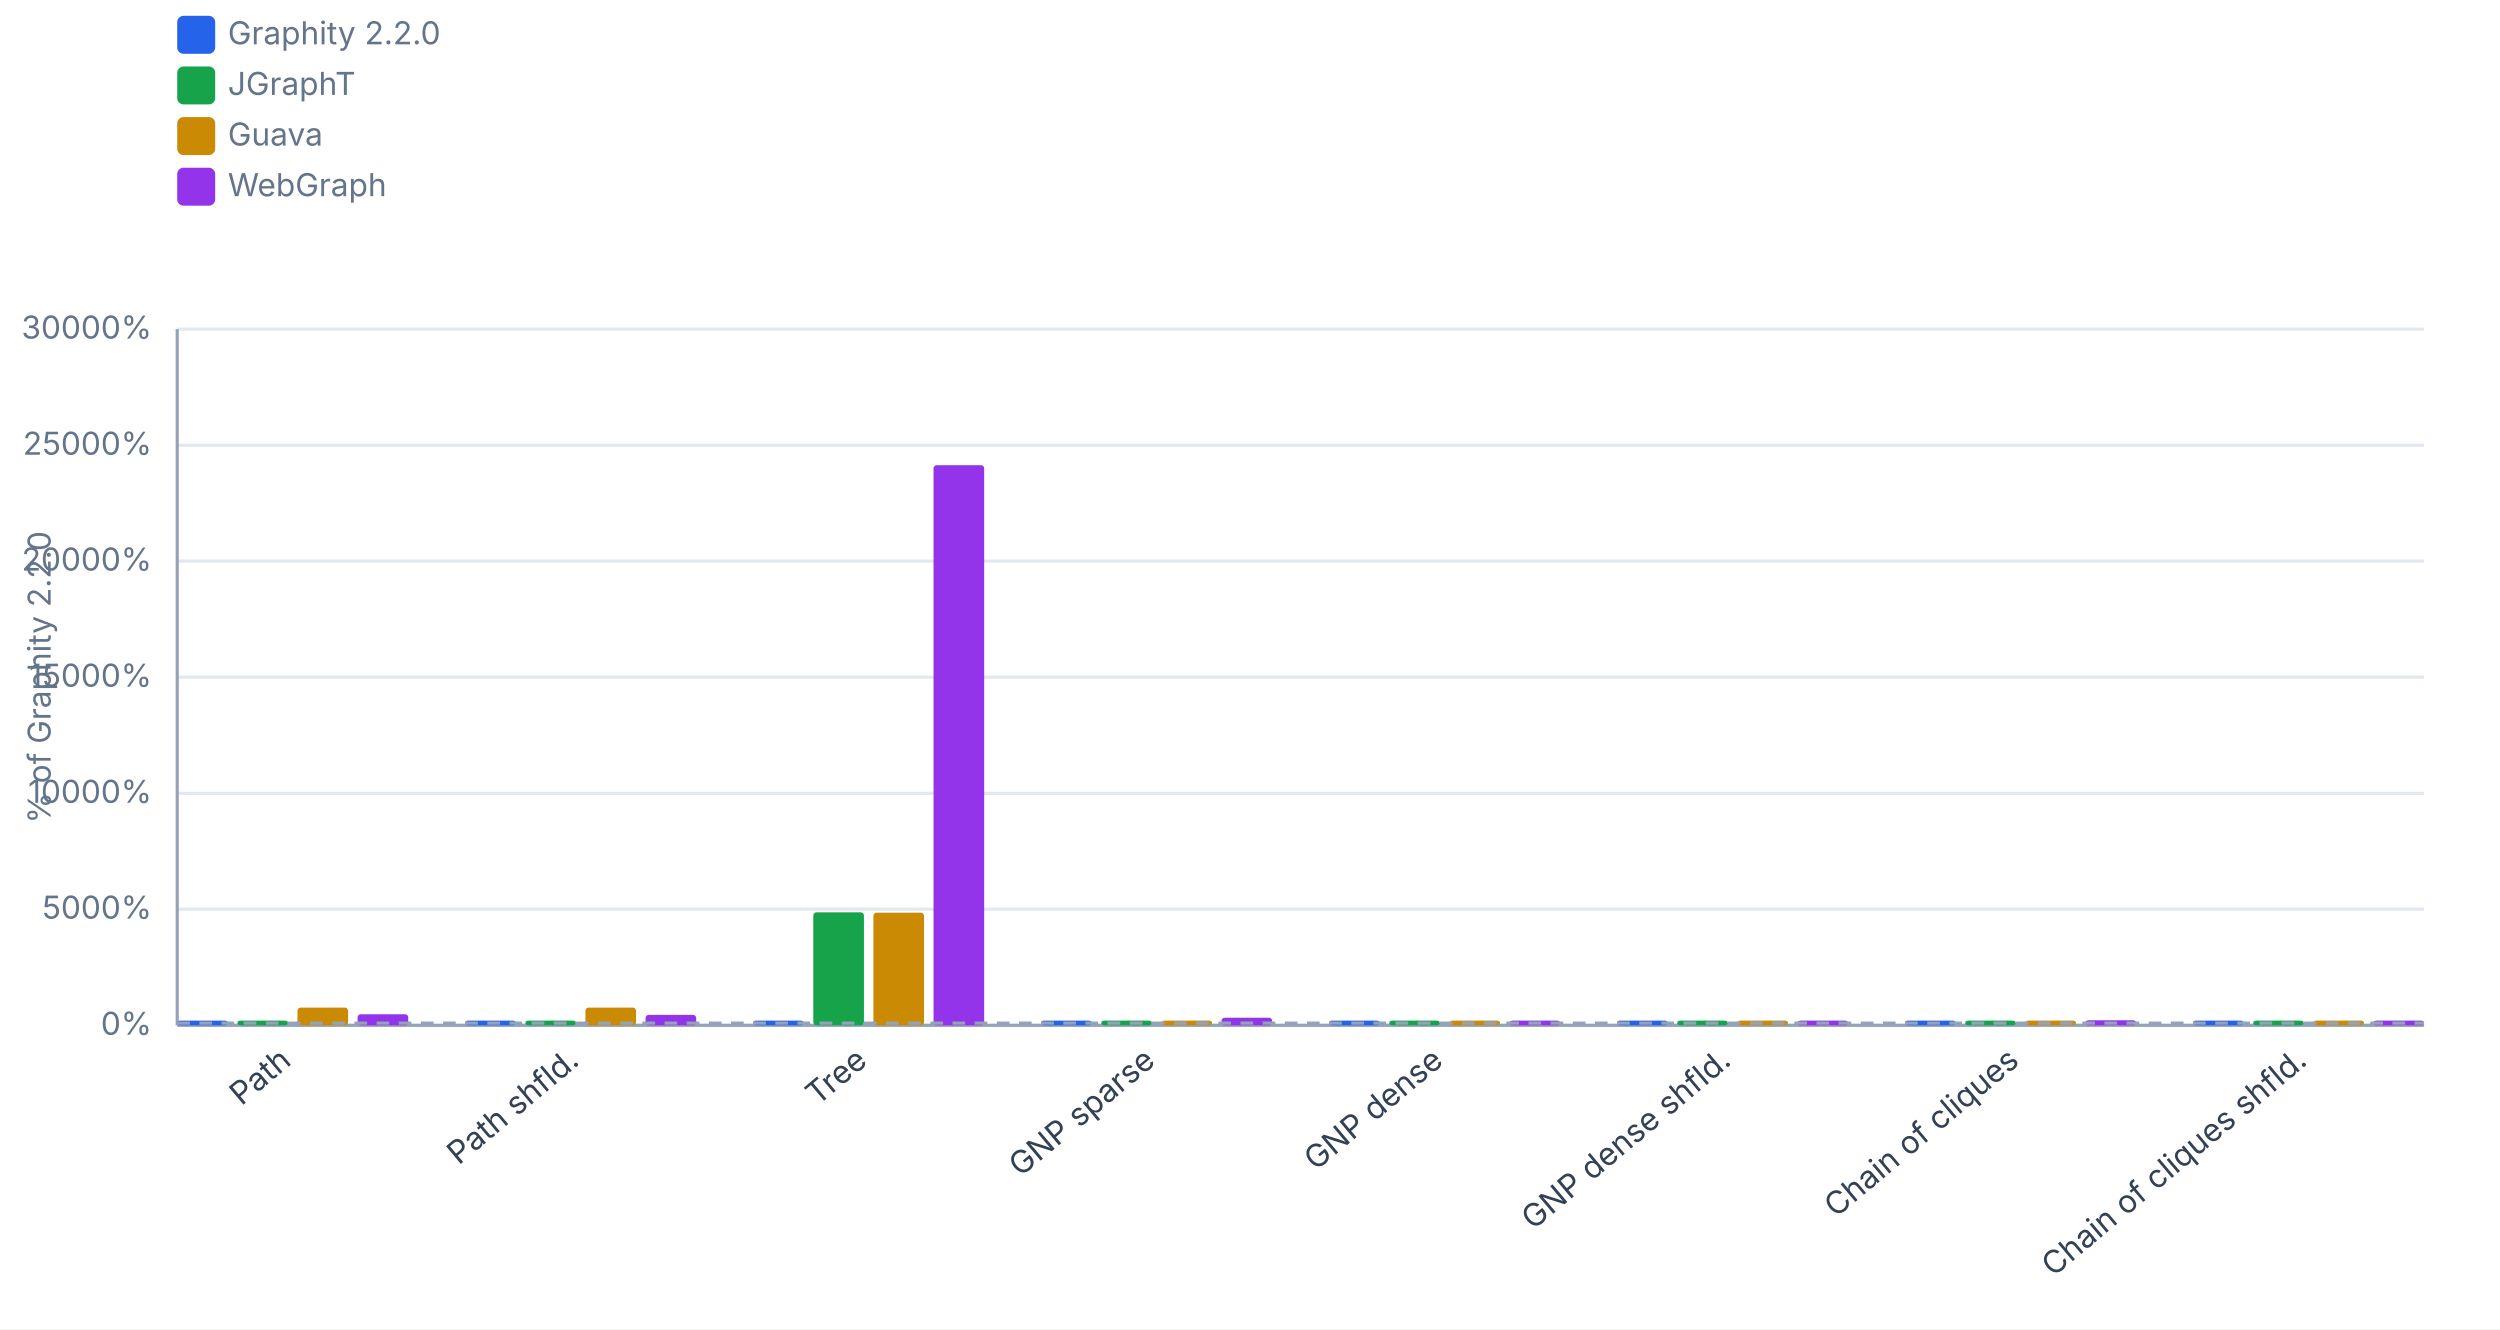
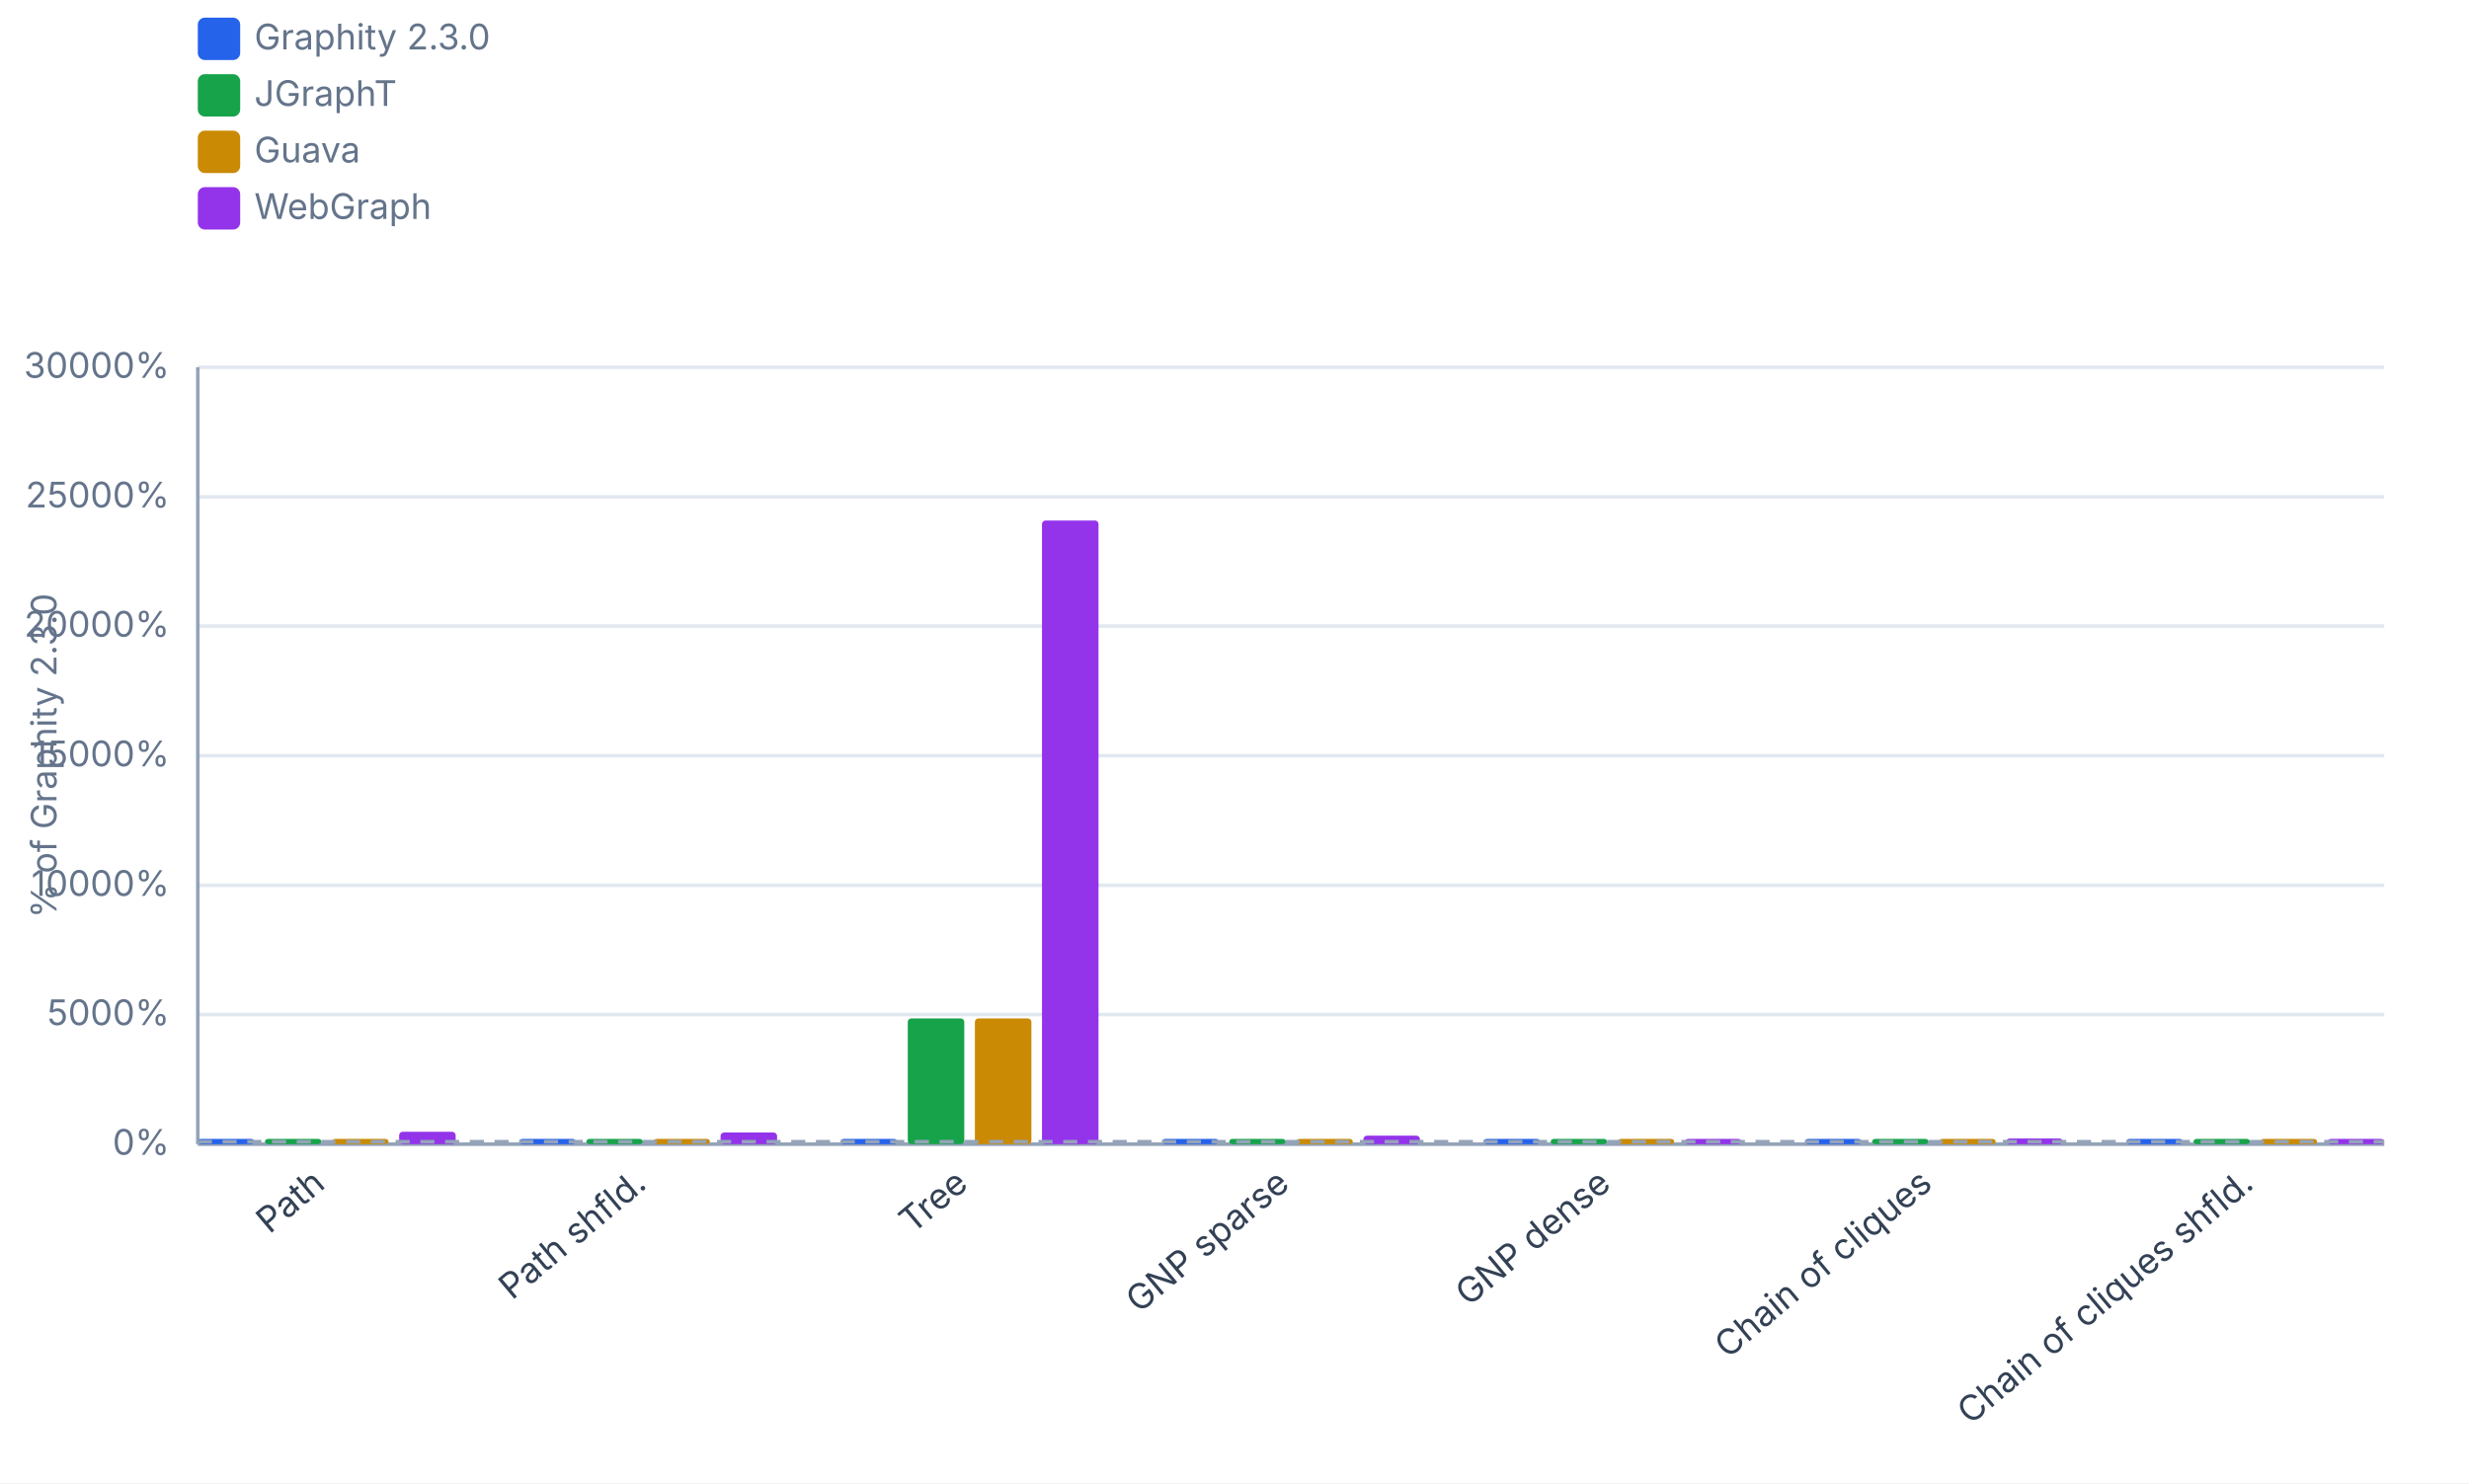
- <svg xmlns="http://www.w3.org/2000/svg" width="790" height="420" viewBox="0 0 790 420" role="img">
+ <svg xmlns="http://www.w3.org/2000/svg" width="699" height="420" viewBox="0 0 699 420" role="img">
  <style>text{font-family:ui-sans-serif,system-ui,-apple-system,Segoe UI,sans-serif;font-size:11px;fill:#334155}.axis{stroke:#94a3b8;stroke-width:1;fill:none}.grid{stroke:#e2e8f0;stroke-width:1}.ylabel{fill:#64748b;font-size:10px}.tick{fill:#64748b;font-size:10px}.xlabel{font-size:10px}</style>
-   <rect x="0" y="0" width="790" height="420" fill="#ffffff" />
+   <rect x="0" y="0" width="699" height="420" fill="#ffffff" />
  <rect x="56" y="5" width="12" height="12" rx="2" fill="#2563eb" />
-   <text x="72" y="14" class="tick">Graphity 2.2.0</text>
+   <text x="72" y="14" class="tick">Graphity 2.3.0</text>
  <rect x="56" y="21" width="12" height="12" rx="2" fill="#16a34a" />
  <text x="72" y="30" class="tick">JGraphT</text>
  <rect x="56" y="37" width="12" height="12" rx="2" fill="#ca8a04" />
  <text x="72" y="46" class="tick">Guava</text>
  <rect x="56" y="53" width="12" height="12" rx="2" fill="#9333ea" />
  <text x="72" y="62" class="tick">WebGraph</text>
-   <line class="grid" x1="56" y1="324.0" x2="766" y2="324.0" />
+   <line class="grid" x1="56" y1="324.0" x2="675" y2="324.0" />
  <text class="tick" x="48" y="327.0" text-anchor="end">0%</text>
-   <line class="grid" x1="56" y1="287.3" x2="766" y2="287.3" />
+   <line class="grid" x1="56" y1="287.3" x2="675" y2="287.3" />
  <text class="tick" x="48" y="290.3" text-anchor="end">5000%</text>
-   <line class="grid" x1="56" y1="250.7" x2="766" y2="250.7" />
+   <line class="grid" x1="56" y1="250.7" x2="675" y2="250.7" />
  <text class="tick" x="48" y="253.7" text-anchor="end">10000%</text>
-   <line class="grid" x1="56" y1="214.0" x2="766" y2="214.0" />
+   <line class="grid" x1="56" y1="214.0" x2="675" y2="214.0" />
  <text class="tick" x="48" y="217.0" text-anchor="end">15000%</text>
-   <line class="grid" x1="56" y1="177.3" x2="766" y2="177.3" />
+   <line class="grid" x1="56" y1="177.3" x2="675" y2="177.3" />
  <text class="tick" x="48" y="180.3" text-anchor="end">20000%</text>
-   <line class="grid" x1="56" y1="140.7" x2="766" y2="140.7" />
+   <line class="grid" x1="56" y1="140.7" x2="675" y2="140.7" />
  <text class="tick" x="48" y="143.7" text-anchor="end">25000%</text>
-   <line class="grid" x1="56" y1="104.0" x2="766" y2="104.0" />
+   <line class="grid" x1="56" y1="104.0" x2="675" y2="104.0" />
  <text class="tick" x="48" y="107.0" text-anchor="end">30000%</text>
  <line class="axis" x1="56" y1="104" x2="56" y2="324" />
-   <line class="axis" x1="56" y1="324" x2="766" y2="324" />
-   <text class="ylabel" x="16" y="214.0" text-anchor="middle" transform="rotate(-90 16 214.0)">% of Graphity 2.2.0</text>
+   <line class="axis" x1="56" y1="324" x2="675" y2="324" />
+   <text class="ylabel" x="16" y="214.0" text-anchor="middle" transform="rotate(-90 16 214.0)">% of Graphity 2.3.0</text>
  <text class="xlabel" x="92.5" y="336.0" text-anchor="end" transform="rotate(-40 92.5 336.0)">Path</text>
  <rect x="56.0" y="322.5" width="16" height="1.5" fill="#2563eb" rx="1" />
  <rect x="75.0" y="322.5" width="16" height="1.5" fill="#16a34a" rx="1" />
-   <rect x="94.0" y="318.4" width="16" height="5.6" fill="#ca8a04" rx="1" />
+   <rect x="94.0" y="322.5" width="16" height="1.5" fill="#ca8a04" rx="1" />
  <rect x="113.0" y="320.5" width="16" height="3.5" fill="#9333ea" rx="1" />
  <text class="xlabel" x="183.5" y="336.0" text-anchor="end" transform="rotate(-40 183.5 336.0)">Path shfld.</text>
  <rect x="147.0" y="322.5" width="16" height="1.5" fill="#2563eb" rx="1" />
  <rect x="166.0" y="322.5" width="16" height="1.5" fill="#16a34a" rx="1" />
-   <rect x="185.0" y="318.4" width="16" height="5.6" fill="#ca8a04" rx="1" />
+   <rect x="185.0" y="322.5" width="16" height="1.5" fill="#ca8a04" rx="1" />
  <rect x="204.0" y="320.7" width="16" height="3.3" fill="#9333ea" rx="1" />
  <text class="xlabel" x="274.5" y="336.0" text-anchor="end" transform="rotate(-40 274.5 336.0)">Tree</text>
  <rect x="238.0" y="322.5" width="16" height="1.5" fill="#2563eb" rx="1" />
-   <rect x="257.0" y="288.3" width="16" height="35.7" fill="#16a34a" rx="1" />
+   <rect x="257.0" y="288.4" width="16" height="35.6" fill="#16a34a" rx="1" />
  <rect x="276.0" y="288.4" width="16" height="35.6" fill="#ca8a04" rx="1" />
-   <rect x="295.0" y="147.0" width="16" height="177.0" fill="#9333ea" rx="1" />
+   <rect x="295.0" y="147.4" width="16" height="176.6" fill="#9333ea" rx="1" />
  <text class="xlabel" x="365.5" y="336.0" text-anchor="end" transform="rotate(-40 365.5 336.0)">GNP sparse</text>
  <rect x="329.0" y="322.5" width="16" height="1.5" fill="#2563eb" rx="1" />
  <rect x="348.0" y="322.5" width="16" height="1.5" fill="#16a34a" rx="1" />
  <rect x="367.0" y="322.5" width="16" height="1.5" fill="#ca8a04" rx="1" />
  <rect x="386.0" y="321.6" width="16" height="2.4" fill="#9333ea" rx="1" />
  <text class="xlabel" x="456.5" y="336.0" text-anchor="end" transform="rotate(-40 456.5 336.0)">GNP dense</text>
  <rect x="420.0" y="322.5" width="16" height="1.5" fill="#2563eb" rx="1" />
  <rect x="439.0" y="322.5" width="16" height="1.5" fill="#16a34a" rx="1" />
  <rect x="458.0" y="322.5" width="16" height="1.5" fill="#ca8a04" rx="1" />
  <rect x="477.0" y="322.5" width="16" height="1.5" fill="#9333ea" rx="1" />
-   <text class="xlabel" x="547.5" y="336.0" text-anchor="end" transform="rotate(-40 547.5 336.0)">GNP dense shfld.</text>
+   <text class="xlabel" x="547.5" y="336.0" text-anchor="end" transform="rotate(-40 547.5 336.0)">Chain of cliques</text>
  <rect x="511.0" y="322.5" width="16" height="1.5" fill="#2563eb" rx="1" />
  <rect x="530.0" y="322.5" width="16" height="1.5" fill="#16a34a" rx="1" />
  <rect x="549.0" y="322.5" width="16" height="1.5" fill="#ca8a04" rx="1" />
-   <rect x="568.0" y="322.5" width="16" height="1.5" fill="#9333ea" rx="1" />
-   <text class="xlabel" x="638.5" y="336.0" text-anchor="end" transform="rotate(-40 638.5 336.0)">Chain of cliques</text>
+   <rect x="568.0" y="322.4" width="16" height="1.6" fill="#9333ea" rx="1" />
+   <text class="xlabel" x="638.5" y="336.0" text-anchor="end" transform="rotate(-40 638.5 336.0)">Chain of cliques shfld.</text>
  <rect x="602.0" y="322.5" width="16" height="1.5" fill="#2563eb" rx="1" />
  <rect x="621.0" y="322.5" width="16" height="1.5" fill="#16a34a" rx="1" />
  <rect x="640.0" y="322.5" width="16" height="1.5" fill="#ca8a04" rx="1" />
-   <rect x="659.0" y="322.4" width="16" height="1.6" fill="#9333ea" rx="1" />
-   <text class="xlabel" x="729.5" y="336.0" text-anchor="end" transform="rotate(-40 729.5 336.0)">Chain of cliques shfld.</text>
-   <rect x="693.0" y="322.5" width="16" height="1.5" fill="#2563eb" rx="1" />
-   <rect x="712.0" y="322.5" width="16" height="1.5" fill="#16a34a" rx="1" />
-   <rect x="731.0" y="322.5" width="16" height="1.5" fill="#ca8a04" rx="1" />
-   <rect x="750.0" y="322.5" width="16" height="1.5" fill="#9333ea" rx="1" />
-   <line x1="56" y1="323.3" x2="766" y2="323.3" stroke="#94a3b8" stroke-width="1" stroke-dasharray="4 3" />
+   <rect x="659.0" y="322.5" width="16" height="1.5" fill="#9333ea" rx="1" />
+   <line x1="56" y1="323.3" x2="675" y2="323.3" stroke="#94a3b8" stroke-width="1" stroke-dasharray="4 3" />
</svg>
